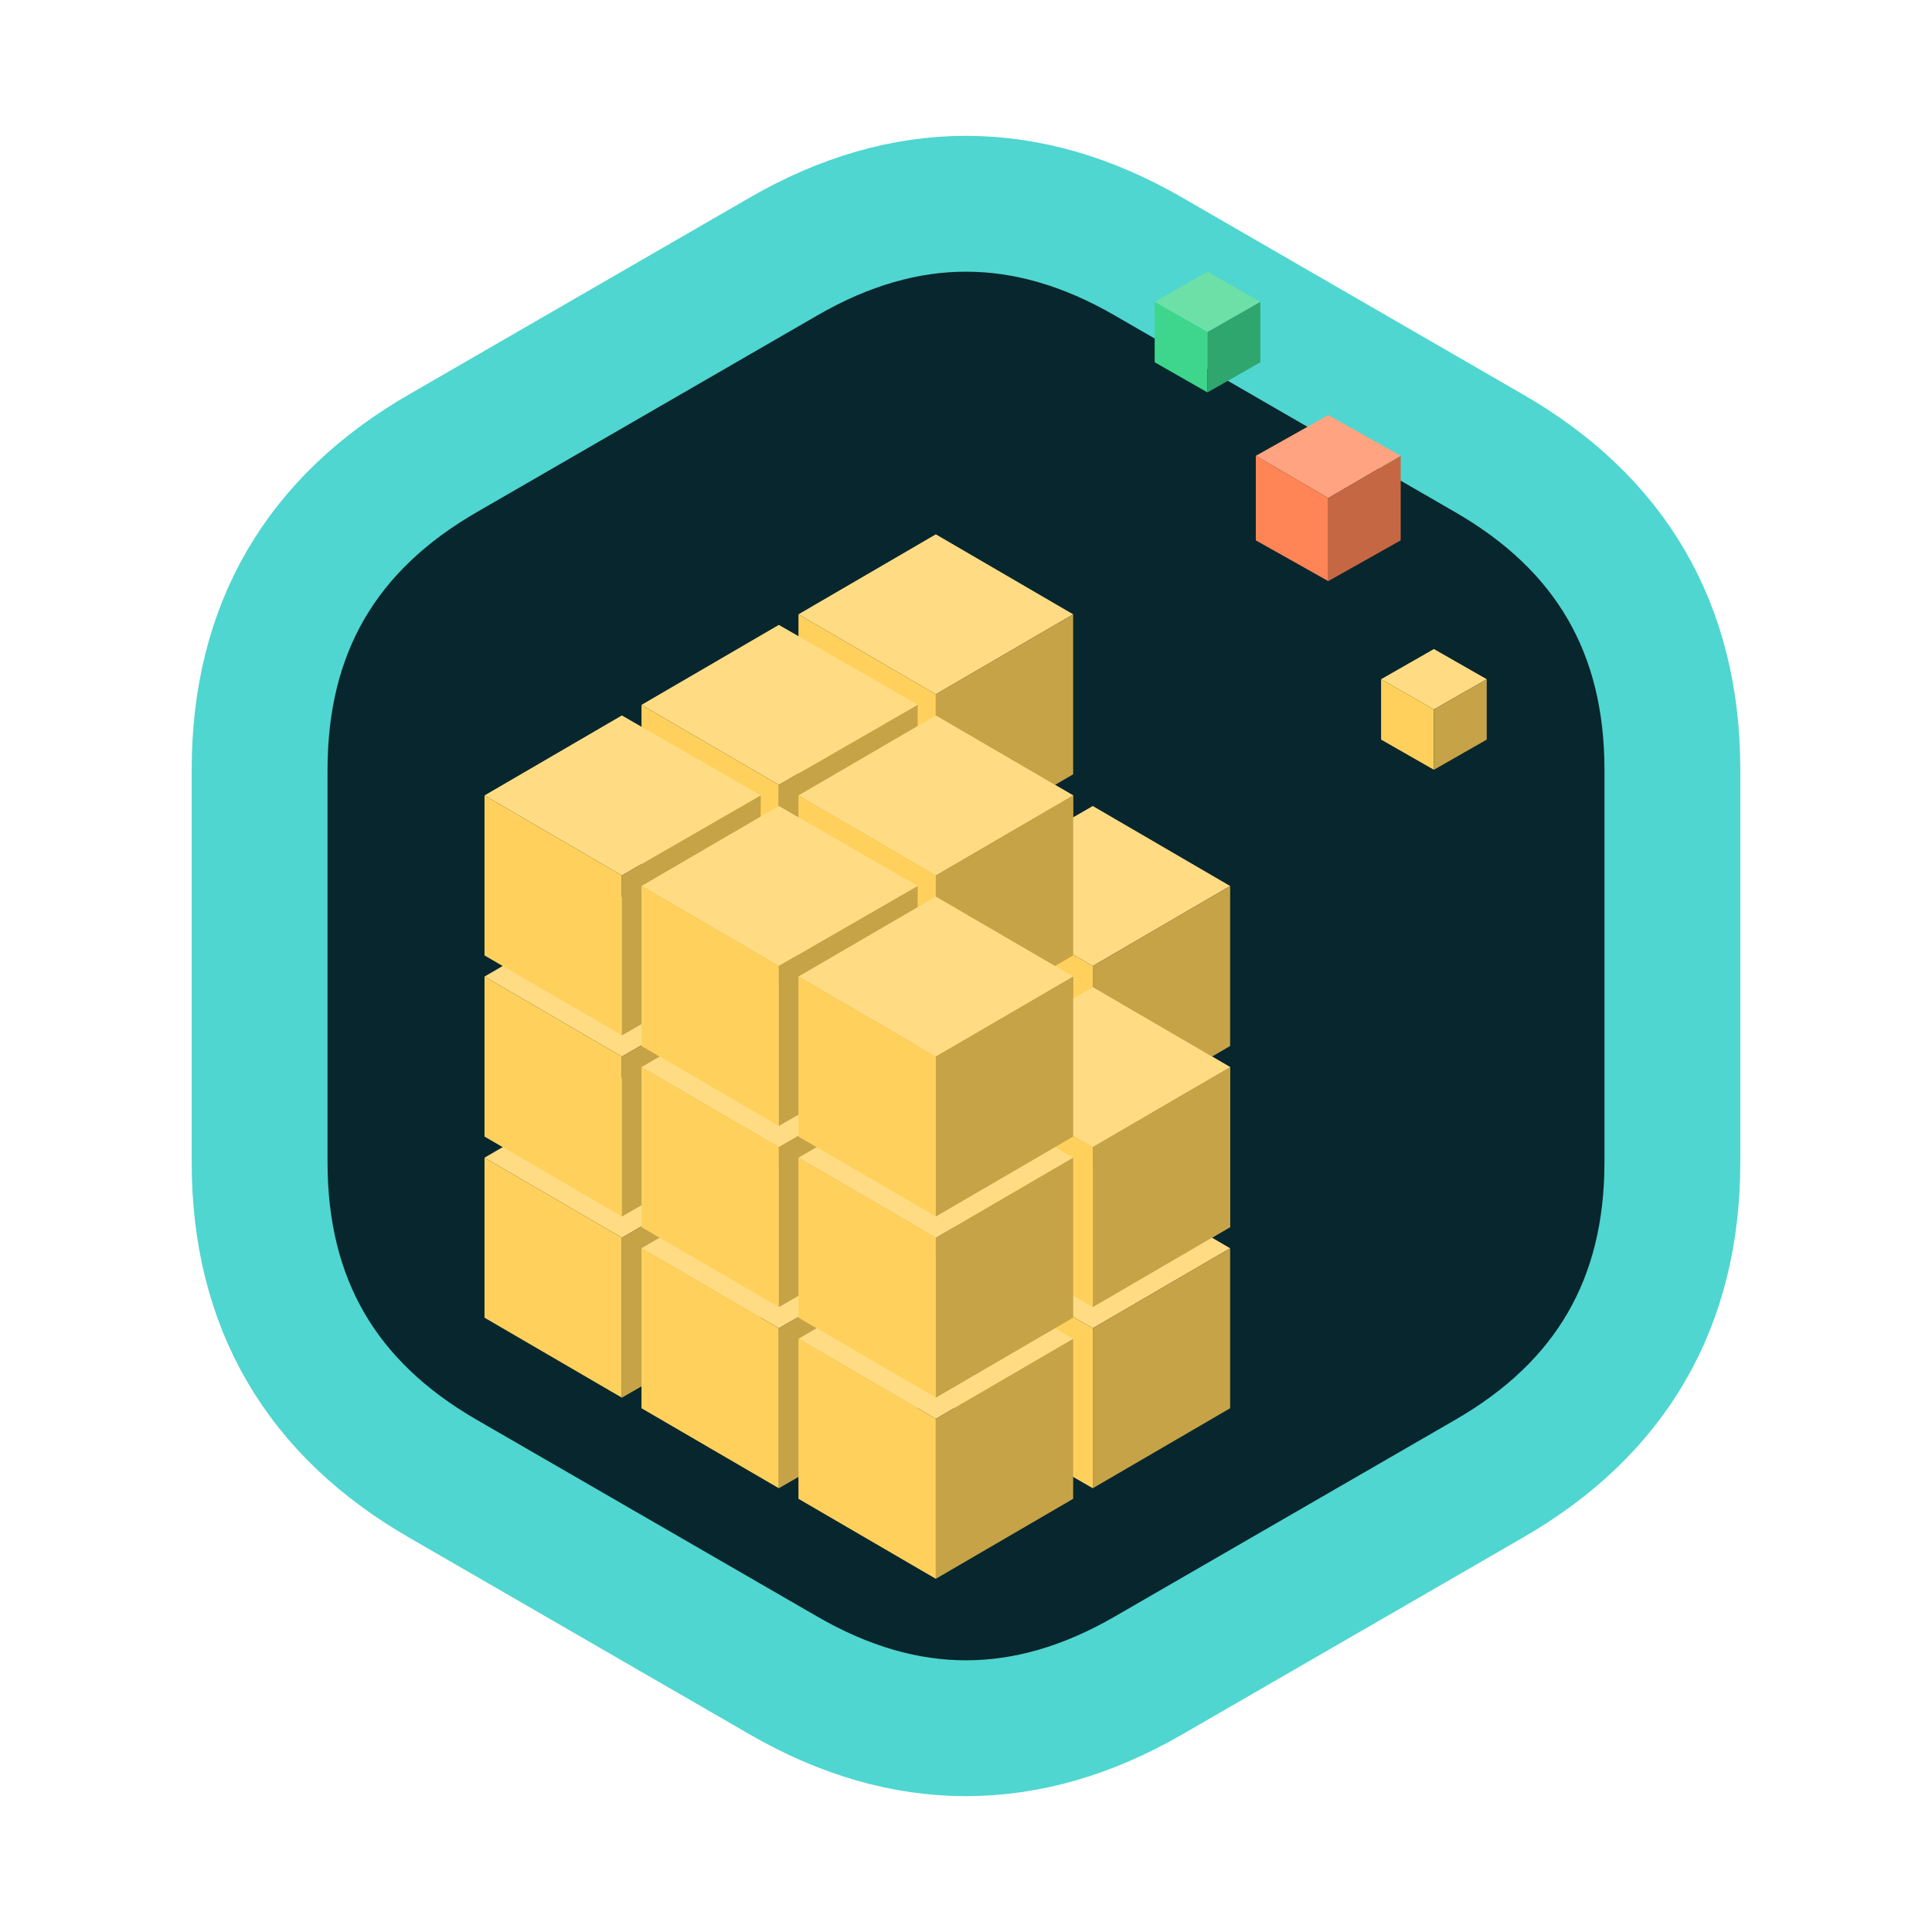
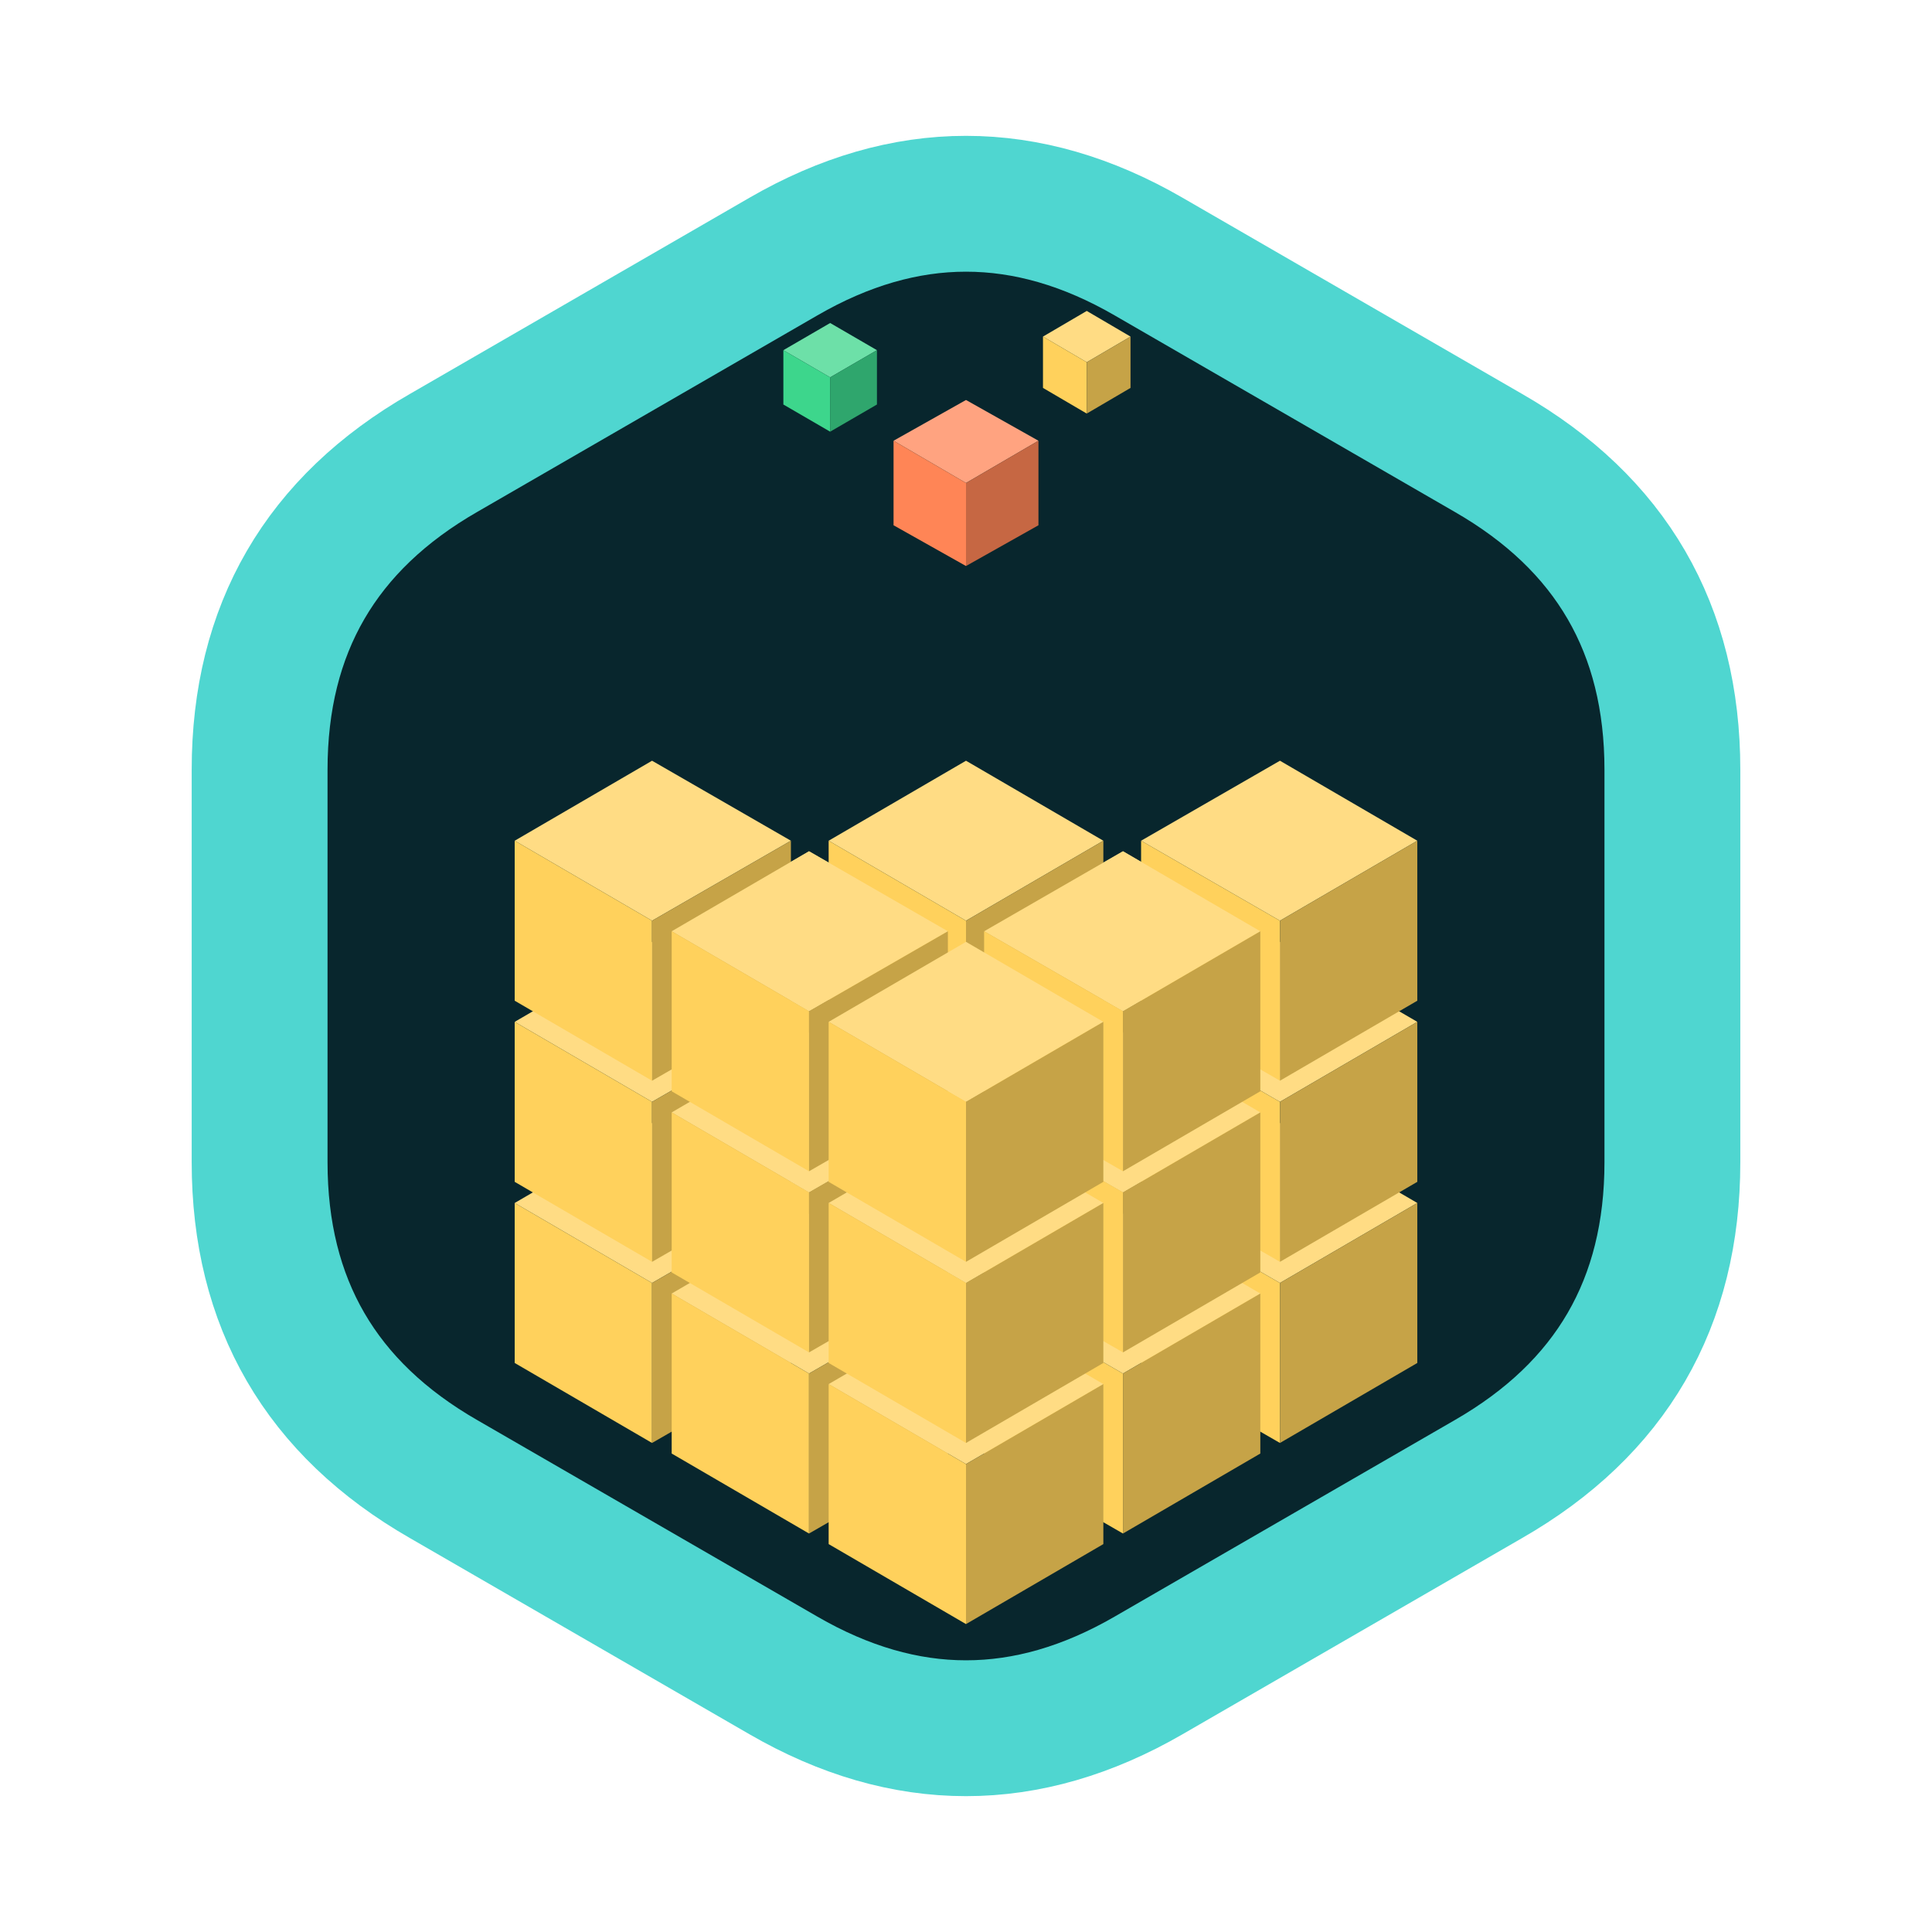
<svg xmlns="http://www.w3.org/2000/svg" viewBox="0 0 128 128">
  <path d="M51.9 17.0Q64.0 10.0 76.1 17.0L98.6 30.0Q110.8 37.0 110.8 51.0L110.8 77.0Q110.8 91.0 98.6 98.0L76.1 111.0Q64.0 118.0 51.9 111.0L29.4 98.0Q17.2 91.0 17.2 77.0L17.2 51.0Q17.2 37.0 29.4 30.0Z" fill="#08262D" stroke="#4FD6D0" stroke-width="9" stroke-linejoin="round" />
-   <polygon points="62.0,59.4 71.1,64.7 62.0,70.0 52.9,64.7" fill="#FFDC84" />
-   <polygon points="52.9,64.7 62.0,70.0 62.0,80.6 52.9,75.3" fill="#FFD15C" />
-   <polygon points="62.0,70.0 71.1,64.7 71.1,75.3 62.0,80.6" fill="#C6A347" />
-   <polygon points="62.0,47.4 71.1,52.7 62.0,58.0 52.9,52.7" fill="#FFDC84" />
-   <polygon points="52.9,52.7 62.0,58.0 62.0,68.6 52.9,63.3" fill="#FFD15C" />
-   <polygon points="62.0,58.0 71.1,52.7 71.1,63.3 62.0,68.6" fill="#C6A347" />
-   <polygon points="51.6,65.4 60.8,70.7 51.6,76.0 42.5,70.7" fill="#FFDC84" />
-   <polygon points="42.5,70.7 51.6,76.0 51.6,86.6 42.5,81.3" fill="#FFD15C" />
-   <polygon points="51.6,76.0 60.8,70.7 60.8,81.3 51.6,86.6" fill="#C6A347" />
-   <polygon points="72.4,65.4 81.5,70.7 72.4,76.0 63.2,70.7" fill="#FFDC84" />
-   <polygon points="63.2,70.7 72.4,76.0 72.4,86.6 63.2,81.3" fill="#FFD15C" />
-   <polygon points="72.4,76.0 81.5,70.7 81.5,81.3 72.4,86.6" fill="#C6A347" />
-   <polygon points="62.0,35.4 71.1,40.7 62.0,46.0 52.9,40.7" fill="#FFDC84" />
-   <polygon points="52.9,40.7 62.0,46.0 62.0,56.6 52.9,51.3" fill="#FFD15C" />
-   <polygon points="62.0,46.0 71.1,40.7 71.1,51.3 62.0,56.6" fill="#C6A347" />
-   <polygon points="51.6,53.4 60.8,58.7 51.6,64.0 42.5,58.7" fill="#FFDC84" />
-   <polygon points="42.5,58.7 51.6,64.0 51.6,74.6 42.5,69.3" fill="#FFD15C" />
-   <polygon points="51.6,64.0 60.8,58.7 60.8,69.3 51.6,74.6" fill="#C6A347" />
-   <polygon points="41.2,71.4 50.4,76.7 41.2,82.0 32.1,76.7" fill="#FFDC84" />
-   <polygon points="32.1,76.7 41.2,82.0 41.2,92.6 32.1,87.3" fill="#FFD15C" />
-   <polygon points="41.2,82.0 50.4,76.7 50.4,87.3 41.2,92.6" fill="#C6A347" />
-   <polygon points="72.4,53.4 81.5,58.7 72.4,64.0 63.2,58.7" fill="#FFDC84" />
-   <polygon points="63.2,58.7 72.4,64.0 72.4,74.6 63.2,69.3" fill="#FFD15C" />
-   <polygon points="72.4,64.0 81.5,58.7 81.5,69.3 72.4,74.6" fill="#C6A347" />
-   <polygon points="62.0,71.4 71.1,76.7 62.0,82.0 52.9,76.7" fill="#FFDC84" />
-   <polygon points="52.9,76.7 62.0,82.0 62.0,92.6 52.9,87.3" fill="#FFD15C" />
-   <polygon points="62.0,82.0 71.1,76.7 71.1,87.3 62.0,92.6" fill="#C6A347" />
-   <polygon points="51.6,41.4 60.8,46.7 51.6,52.0 42.5,46.7" fill="#FFDC84" />
-   <polygon points="42.5,46.7 51.6,52.0 51.6,62.6 42.5,57.3" fill="#FFD15C" />
-   <polygon points="51.6,52.0 60.8,46.7 60.8,57.3 51.6,62.6" fill="#C6A347" />
-   <polygon points="41.2,59.4 50.4,64.7 41.2,70.0 32.1,64.7" fill="#FFDC84" />
-   <polygon points="32.1,64.7 41.2,70.0 41.2,80.6 32.1,75.3" fill="#FFD15C" />
-   <polygon points="41.2,70.0 50.4,64.7 50.4,75.3 41.2,80.6" fill="#C6A347" />
-   <polygon points="62.0,59.4 71.1,64.7 62.0,70.0 52.9,64.7" fill="#FFDC84" />
-   <polygon points="52.9,64.7 62.0,70.0 62.0,80.6 52.9,75.3" fill="#FFD15C" />
-   <polygon points="62.0,70.0 71.1,64.7 71.1,75.3 62.0,80.6" fill="#C6A347" />
-   <polygon points="51.6,77.4 60.8,82.7 51.6,88.0 42.5,82.7" fill="#FFDC84" />
-   <polygon points="42.5,82.7 51.6,88.0 51.6,98.6 42.5,93.3" fill="#FFD15C" />
-   <polygon points="51.6,88.0 60.8,82.7 60.8,93.3 51.6,98.6" fill="#C6A347" />
-   <polygon points="72.4,77.4 81.5,82.7 72.4,88.0 63.2,82.7" fill="#FFDC84" />
-   <polygon points="63.2,82.7 72.4,88.0 72.4,98.6 63.2,93.3" fill="#FFD15C" />
-   <polygon points="72.4,88.0 81.5,82.7 81.5,93.3 72.4,98.6" fill="#C6A347" />
-   <polygon points="41.2,47.4 50.4,52.7 41.2,58.0 32.1,52.7" fill="#FFDC84" />
-   <polygon points="32.1,52.7 41.2,58.0 41.2,68.6 32.1,63.3" fill="#FFD15C" />
-   <polygon points="41.2,58.0 50.4,52.7 50.4,63.3 41.2,68.6" fill="#C6A347" />
-   <polygon points="62.0,47.4 71.1,52.7 62.0,58.0 52.9,52.7" fill="#FFDC84" />
-   <polygon points="52.9,52.7 62.0,58.0 62.0,68.6 52.9,63.3" fill="#FFD15C" />
-   <polygon points="62.0,58.0 71.1,52.7 71.1,63.3 62.0,68.6" fill="#C6A347" />
-   <polygon points="51.6,65.4 60.8,70.7 51.6,76.0 42.5,70.7" fill="#FFDC84" />
-   <polygon points="42.5,70.7 51.6,76.0 51.6,86.6 42.5,81.3" fill="#FFD15C" />
-   <polygon points="51.6,76.0 60.8,70.7 60.8,81.3 51.6,86.6" fill="#C6A347" />
-   <polygon points="72.4,65.4 81.5,70.7 72.4,76.0 63.2,70.7" fill="#FFDC84" />
-   <polygon points="63.2,70.7 72.4,76.0 72.4,86.6 63.2,81.3" fill="#FFD15C" />
-   <polygon points="72.4,76.0 81.5,70.7 81.5,81.3 72.4,86.6" fill="#C6A347" />
-   <polygon points="62.0,83.4 71.1,88.7 62.0,94.0 52.9,88.7" fill="#FFDC84" />
-   <polygon points="52.9,88.7 62.0,94.0 62.0,104.6 52.9,99.3" fill="#FFD15C" />
-   <polygon points="62.0,94.0 71.1,88.7 71.1,99.3 62.0,104.6" fill="#C6A347" />
-   <polygon points="51.6,53.4 60.8,58.7 51.6,64.0 42.5,58.7" fill="#FFDC84" />
-   <polygon points="42.5,58.7 51.6,64.0 51.6,74.6 42.5,69.3" fill="#FFD15C" />
-   <polygon points="51.6,64.0 60.8,58.7 60.8,69.3 51.6,74.6" fill="#C6A347" />
-   <polygon points="62.0,71.4 71.1,76.7 62.0,82.0 52.9,76.7" fill="#FFDC84" />
-   <polygon points="52.9,76.7 62.0,82.0 62.0,92.6 52.9,87.3" fill="#FFD15C" />
-   <polygon points="62.0,82.0 71.1,76.7 71.1,87.3 62.0,92.6" fill="#C6A347" />
-   <polygon points="62.0,59.4 71.1,64.7 62.0,70.0 52.9,64.7" fill="#FFDC84" />
-   <polygon points="52.9,64.7 62.0,70.0 62.0,80.6 52.9,75.3" fill="#FFD15C" />
-   <polygon points="62.0,70.0 71.1,64.7 71.1,75.3 62.0,80.6" fill="#C6A347" />
-   <polygon points="88.0,27.5 92.8,30.2 88.0,33.0 83.2,30.2" fill="#FFA380" />
-   <polygon points="83.2,30.2 88.0,33.0 88.0,38.5 83.2,35.8" fill="#FF8556" />
-   <polygon points="88.0,33.0 92.8,30.2 92.8,35.8 88.0,38.5" fill="#C66743" />
-   <polygon points="80.0,18.0 83.5,20.0 80.0,22.0 76.5,20.0" fill="#6DE0A8" />
-   <polygon points="76.5,20.0 80.0,22.0 80.0,26.0 76.5,24.0" fill="#3DD68C" />
-   <polygon points="80.0,22.0 83.5,20.0 83.5,24.0 80.0,26.0" fill="#2FA66D" />
-   <polygon points="95.0,43.0 98.5,45.0 95.0,47.0 91.5,45.0" fill="#FFDC84" />
-   <polygon points="91.5,45.0 95.0,47.0 95.0,51.0 91.5,49.0" fill="#FFD15C" />
-   <polygon points="95.0,47.0 98.5,45.0 98.5,49.0 95.0,51.0" fill="#C6A347" />
+   <polygon points="64.0,62.4 73.1,67.7 64.0,73.0 54.9,67.7" fill="#FFDC84" />
+   <polygon points="54.9,67.7 64.0,73.0 64.0,83.6 54.9,78.3" fill="#FFD15C" />
+   <polygon points="64.0,73.0 73.1,67.7 73.1,78.3 64.0,83.6" fill="#C6A347" />
+   <polygon points="53.6,68.4 62.8,73.7 53.6,79.0 44.5,73.7" fill="#FFDC84" />
+   <polygon points="44.5,73.7 53.6,79.0 53.6,89.6 44.5,84.3" fill="#FFD15C" />
+   <polygon points="53.6,79.0 62.8,73.7 62.8,84.3 53.6,89.6" fill="#C6A347" />
+   <polygon points="74.4,68.4 83.5,73.7 74.4,79.0 65.2,73.7" fill="#FFDC84" />
+   <polygon points="65.2,73.7 74.4,79.0 74.4,89.6 65.2,84.3" fill="#FFD15C" />
+   <polygon points="74.4,79.0 83.5,73.7 83.5,84.3 74.4,89.6" fill="#C6A347" />
+   <polygon points="53.6,56.4 62.8,61.7 53.6,67.0 44.5,61.7" fill="#FFDC84" />
+   <polygon points="44.5,61.7 53.6,67.0 53.6,77.6 44.5,72.3" fill="#FFD15C" />
+   <polygon points="53.6,67.0 62.8,61.7 62.8,72.3 53.6,77.6" fill="#C6A347" />
+   <polygon points="43.2,74.4 52.4,79.7 43.2,85.0 34.1,79.7" fill="#FFDC84" />
+   <polygon points="34.1,79.7 43.2,85.0 43.2,95.6 34.1,90.3" fill="#FFD15C" />
+   <polygon points="43.2,85.0 52.4,79.7 52.4,90.3 43.2,95.6" fill="#C6A347" />
+   <polygon points="74.4,56.4 83.5,61.7 74.4,67.0 65.2,61.7" fill="#FFDC84" />
+   <polygon points="65.2,61.7 74.4,67.0 74.4,77.6 65.2,72.3" fill="#FFD15C" />
+   <polygon points="74.4,67.0 83.5,61.7 83.5,72.3 74.4,77.6" fill="#C6A347" />
+   <polygon points="64.0,74.4 73.1,79.7 64.0,85.0 54.9,79.7" fill="#FFDC84" />
+   <polygon points="54.9,79.7 64.0,85.0 64.0,95.6 54.9,90.3" fill="#FFD15C" />
+   <polygon points="64.0,85.0 73.1,79.7 73.1,90.3 64.0,95.6" fill="#C6A347" />
+   <polygon points="84.8,74.4 93.9,79.7 84.8,85.0 75.6,79.7" fill="#FFDC84" />
+   <polygon points="75.6,79.7 84.8,85.0 84.8,95.6 75.6,90.3" fill="#FFD15C" />
+   <polygon points="84.8,85.0 93.9,79.7 93.9,90.3 84.8,95.6" fill="#C6A347" />
+   <polygon points="43.2,62.4 52.4,67.7 43.2,73.0 34.1,67.7" fill="#FFDC84" />
+   <polygon points="34.1,67.7 43.2,73.0 43.2,83.6 34.1,78.3" fill="#FFD15C" />
+   <polygon points="43.2,73.0 52.4,67.7 52.4,78.3 43.2,83.6" fill="#C6A347" />
+   <polygon points="64.0,62.4 73.1,67.7 64.0,73.0 54.9,67.7" fill="#FFDC84" />
+   <polygon points="54.9,67.7 64.0,73.0 64.0,83.6 54.9,78.3" fill="#FFD15C" />
+   <polygon points="64.0,73.0 73.1,67.7 73.1,78.3 64.0,83.6" fill="#C6A347" />
+   <polygon points="53.6,80.4 62.8,85.7 53.6,91.0 44.5,85.7" fill="#FFDC84" />
+   <polygon points="44.5,85.7 53.6,91.0 53.6,101.6 44.5,96.3" fill="#FFD15C" />
+   <polygon points="53.6,91.0 62.8,85.7 62.8,96.3 53.6,101.6" fill="#C6A347" />
+   <polygon points="84.8,62.4 93.9,67.7 84.8,73.0 75.6,67.7" fill="#FFDC84" />
+   <polygon points="75.6,67.7 84.8,73.0 84.8,83.6 75.6,78.3" fill="#FFD15C" />
+   <polygon points="84.8,73.0 93.9,67.7 93.9,78.3 84.8,83.6" fill="#C6A347" />
+   <polygon points="74.4,80.4 83.5,85.7 74.4,91.0 65.2,85.7" fill="#FFDC84" />
+   <polygon points="65.2,85.7 74.4,91.0 74.4,101.6 65.2,96.3" fill="#FFD15C" />
+   <polygon points="74.4,91.0 83.5,85.7 83.5,96.3 74.4,101.6" fill="#C6A347" />
+   <polygon points="43.2,50.4 52.4,55.7 43.2,61.0 34.1,55.7" fill="#FFDC84" />
+   <polygon points="34.1,55.7 43.2,61.0 43.2,71.6 34.1,66.3" fill="#FFD15C" />
+   <polygon points="43.2,61.0 52.4,55.7 52.4,66.3 43.2,71.6" fill="#C6A347" />
+   <polygon points="64.0,50.4 73.1,55.7 64.0,61.0 54.9,55.7" fill="#FFDC84" />
+   <polygon points="54.9,55.7 64.0,61.0 64.0,71.6 54.9,66.3" fill="#FFD15C" />
+   <polygon points="64.0,61.0 73.1,55.7 73.1,66.3 64.0,71.6" fill="#C6A347" />
+   <polygon points="53.6,68.4 62.8,73.7 53.6,79.0 44.5,73.7" fill="#FFDC84" />
+   <polygon points="44.5,73.7 53.6,79.0 53.6,89.6 44.5,84.3" fill="#FFD15C" />
+   <polygon points="53.6,79.0 62.8,73.7 62.8,84.3 53.6,89.6" fill="#C6A347" />
+   <polygon points="84.8,50.4 93.9,55.7 84.8,61.0 75.6,55.7" fill="#FFDC84" />
+   <polygon points="75.6,55.7 84.8,61.0 84.8,71.6 75.6,66.3" fill="#FFD15C" />
+   <polygon points="84.8,61.0 93.9,55.7 93.9,66.3 84.8,71.6" fill="#C6A347" />
+   <polygon points="74.4,68.4 83.5,73.7 74.4,79.0 65.2,73.7" fill="#FFDC84" />
+   <polygon points="65.2,73.7 74.4,79.0 74.4,89.6 65.2,84.3" fill="#FFD15C" />
+   <polygon points="74.4,79.0 83.5,73.7 83.5,84.3 74.4,89.6" fill="#C6A347" />
+   <polygon points="64.0,86.4 73.1,91.7 64.0,97.0 54.9,91.7" fill="#FFDC84" />
+   <polygon points="54.9,91.7 64.0,97.0 64.0,107.6 54.9,102.3" fill="#FFD15C" />
+   <polygon points="64.0,97.0 73.1,91.7 73.1,102.3 64.0,107.6" fill="#C6A347" />
+   <polygon points="53.6,56.4 62.8,61.7 53.6,67.0 44.5,61.7" fill="#FFDC84" />
+   <polygon points="44.5,61.7 53.6,67.0 53.6,77.6 44.5,72.3" fill="#FFD15C" />
+   <polygon points="53.6,67.0 62.8,61.7 62.8,72.3 53.6,77.6" fill="#C6A347" />
+   <polygon points="74.4,56.4 83.5,61.7 74.4,67.0 65.2,61.7" fill="#FFDC84" />
+   <polygon points="65.2,61.7 74.4,67.0 74.4,77.6 65.2,72.3" fill="#FFD15C" />
+   <polygon points="74.4,67.0 83.5,61.7 83.5,72.3 74.4,77.6" fill="#C6A347" />
+   <polygon points="64.0,74.4 73.1,79.7 64.0,85.0 54.9,79.7" fill="#FFDC84" />
+   <polygon points="54.9,79.7 64.0,85.0 64.0,95.6 54.9,90.3" fill="#FFD15C" />
+   <polygon points="64.0,85.0 73.1,79.7 73.1,90.3 64.0,95.6" fill="#C6A347" />
+   <polygon points="64.0,62.4 73.1,67.7 64.0,73.0 54.9,67.7" fill="#FFDC84" />
+   <polygon points="54.9,67.7 64.0,73.0 64.0,83.6 54.9,78.3" fill="#FFD15C" />
+   <polygon points="64.0,73.0 73.1,67.7 73.1,78.3 64.0,83.6" fill="#C6A347" />
+   <polygon points="64.0,26.5 68.8,29.2 64.0,32.0 59.2,29.2" fill="#FFA380" />
+   <polygon points="59.2,29.2 64.0,32.0 64.0,37.5 59.2,34.8" fill="#FF8556" />
+   <polygon points="64.0,32.0 68.8,29.2 68.8,34.8 64.0,37.5" fill="#C66743" />
+   <polygon points="55.0,21.4 58.1,23.2 55.0,25.0 51.9,23.2" fill="#6DE0A8" />
+   <polygon points="51.9,23.2 55.0,25.0 55.0,28.6 51.9,26.8" fill="#3DD68C" />
+   <polygon points="55.0,25.0 58.1,23.2 58.1,26.8 55.0,28.6" fill="#2FA66D" />
+   <polygon points="72.0,20.6 74.9,22.3 72.0,24.0 69.1,22.3" fill="#FFDC84" />
+   <polygon points="69.1,22.3 72.0,24.0 72.0,27.4 69.1,25.7" fill="#FFD15C" />
+   <polygon points="72.0,24.0 74.9,22.3 74.9,25.7 72.0,27.4" fill="#C6A347" />
</svg>
